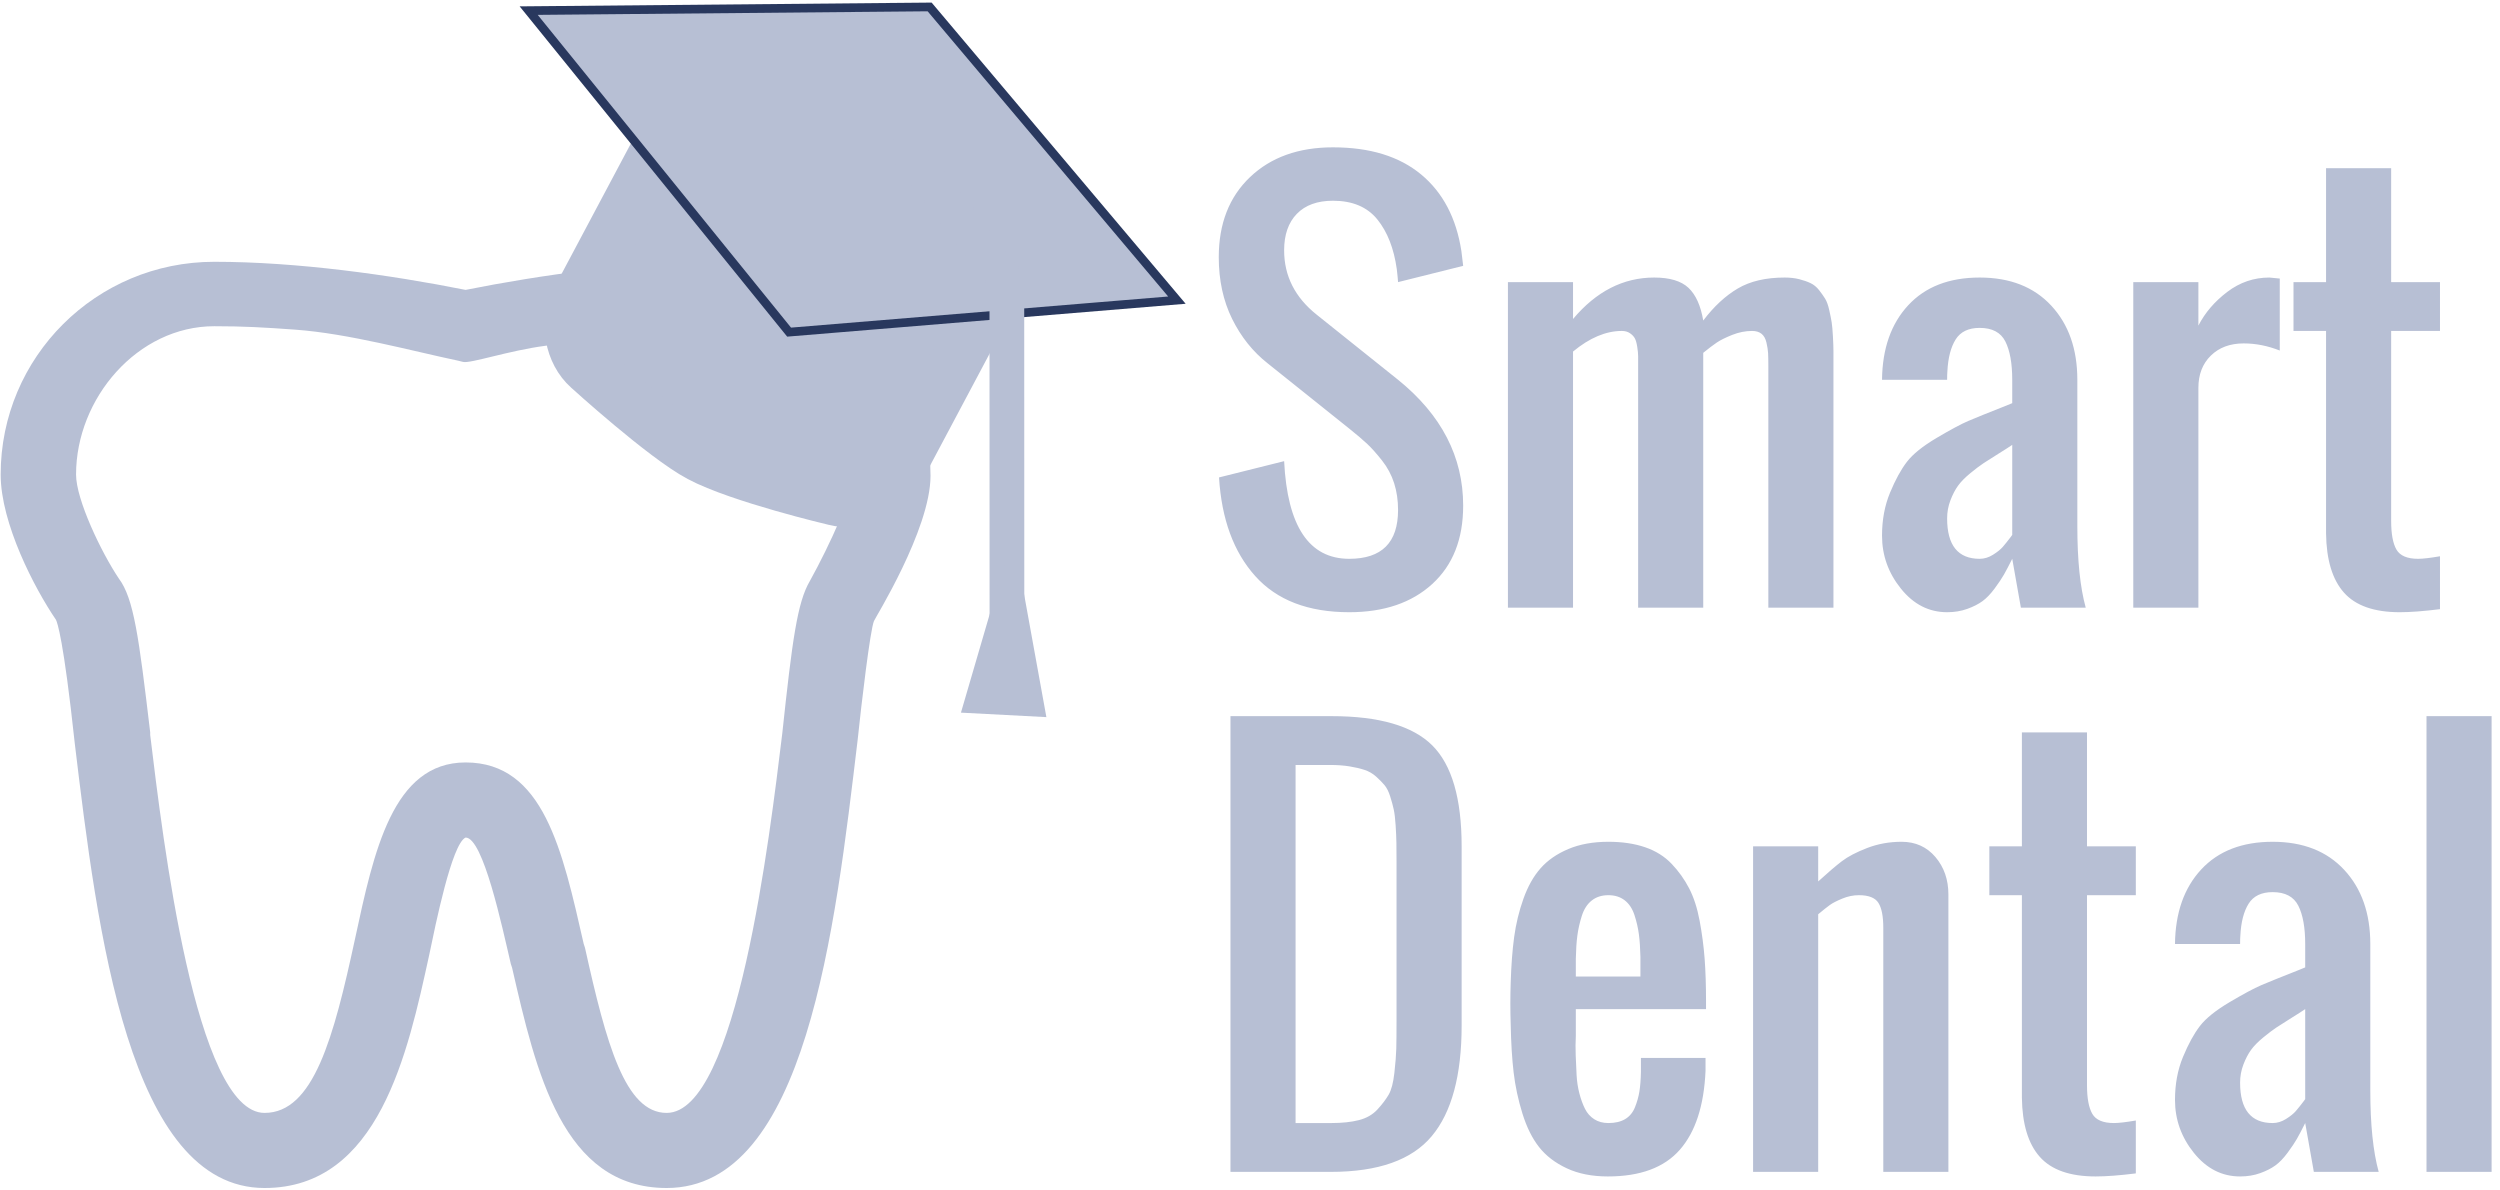
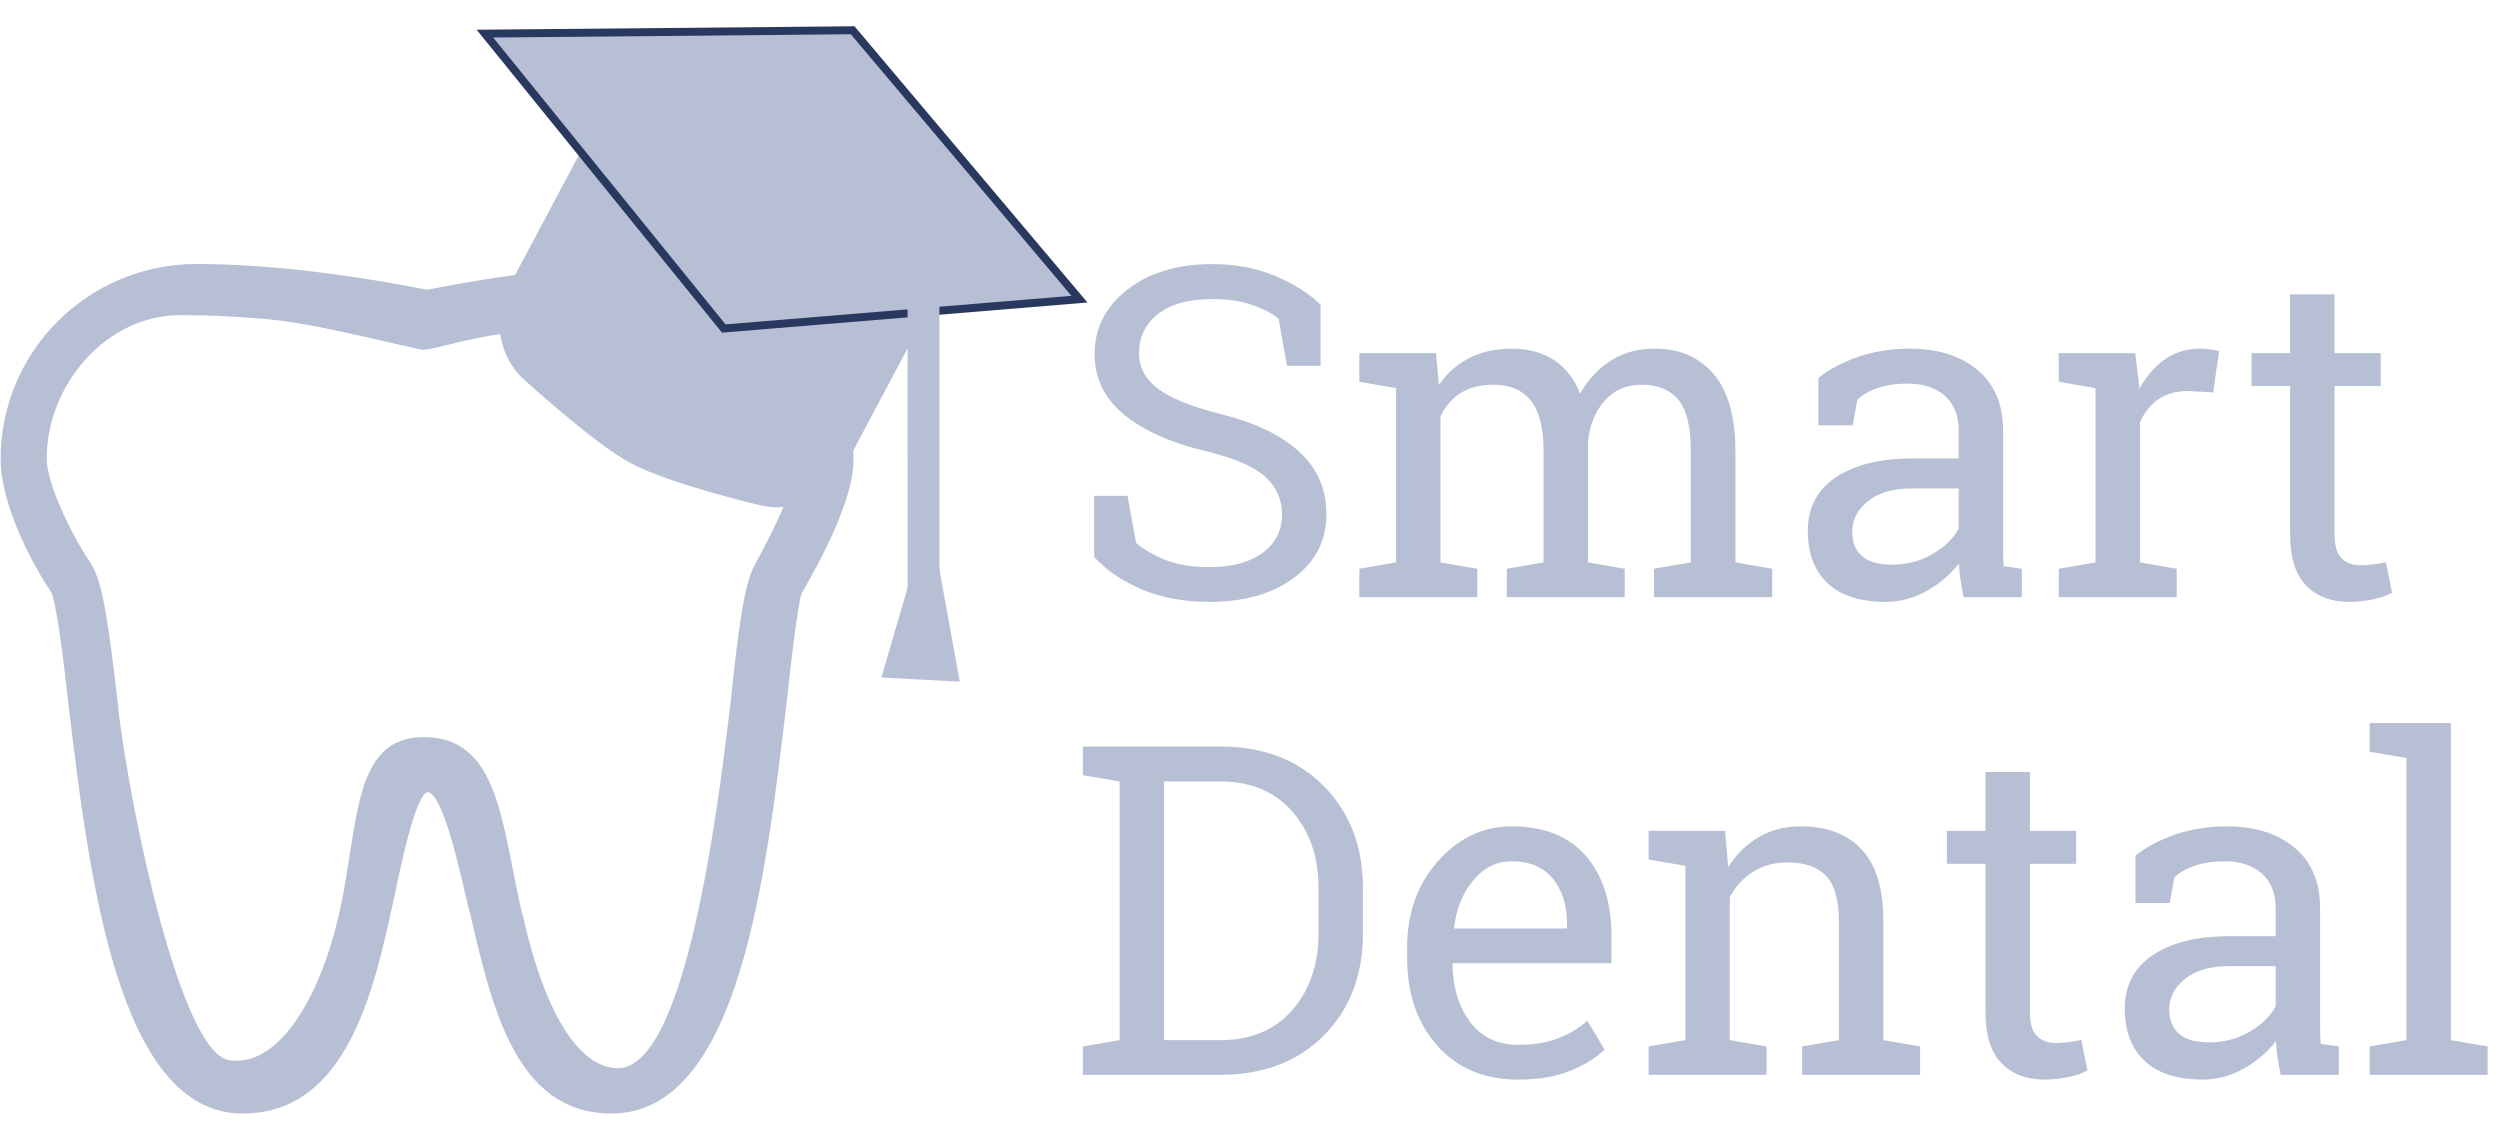
- <svg xmlns="http://www.w3.org/2000/svg" width="288px" height="137px" viewBox="0 0 288 137" version="1.1">
+ <svg xmlns="http://www.w3.org/2000/svg" width="314px" height="141px" viewBox="0 0 314 141" version="1.1">
  <defs />
  <g id="Page-1" stroke="none" stroke-width="1" fill="none" fill-rule="evenodd">
-     <g id="Wireframe" transform="translate(-96, -69)">
-       <g id="smart-logo" transform="translate(96, 66)">
+     <g id="Custom-Preset">
+       <g id="smart-logo">
        <g id="smart-tooth">
          <g id="noun_244249_cc" transform="translate(0, 33.1579)" fill="#B7BFD4">
            <g id="Group">
-               <path d="M53.636,3.238 C44.951,1.507 34.239,7.10542736e-15 24.685,7.10542736e-15 C11.078,7.10542736e-15 0.077,10.958 0.077,24.512 C0.077,30.135 3.985,37.633 6.446,41.238 C6.591,41.526 7.314,43.401 8.617,55.513 C11.223,77.141 14.842,106.7 30.475,106.7 C43.648,106.7 46.978,91.127 49.439,79.881 C50.162,76.42 52.044,67.048 53.636,66.327 C55.663,66.327 57.834,76.564 58.848,80.89 L58.992,81.323 C61.743,93.29 64.783,106.7 76.798,106.7 C92.866,106.7 96.195,76.853 98.801,55.08 C99.235,50.899 100.248,42.392 100.682,41.382 C100.682,41.238 107.196,30.856 107.196,24.656 C107.196,10.958 96.195,7.10542736e-15 82.588,7.10542736e-15 C73.034,7.10542736e-15 62.322,1.507 53.636,3.238 Z M24.685,7.423 C28.084,7.423 30.427,7.559 33.998,7.817 C40.16,8.261 47.544,10.296 52.768,11.391 L53.347,11.535 C54.187,11.744 58.649,10.22 62.821,9.678 C65.078,9.385 69.082,7.897 72.992,7.712 C76.798,7.532 80.515,8.651 82.443,8.651 C91.273,8.651 98.366,15.717 98.366,24.512 C98.366,26.531 95.616,32.587 93.3,36.768 C91.852,39.219 91.273,43.545 90.115,54.359 C88.668,66.183 84.904,98.049 76.798,98.049 C72.021,98.049 69.849,90.118 67.388,79.016 L67.244,78.583 C64.783,67.769 62.611,57.676 53.636,57.676 C45.241,57.676 43.069,67.913 40.898,78.006 C38.437,89.397 36.121,98.049 30.475,98.049 C22.514,98.049 18.75,66.471 17.303,54.503 L17.303,54.215 C16,43.257 15.421,38.787 13.684,36.48 C11.657,33.452 8.762,27.396 8.762,24.512 C8.762,15.717 15.855,7.423 24.685,7.423 Z" id="Shape" />
+               <path d="M53.636,3.238 C44.951,1.507 34.239,0 24.685,0 C11.078,0 0.077,10.958 0.077,24.512 C0.077,30.135 3.985,37.633 6.446,41.238 C6.591,41.526 7.314,43.401 8.617,55.513 C11.223,77.141 14.842,106.7 30.475,106.7 C43.648,106.7 46.978,91.127 49.439,79.881 C50.162,76.42 52.044,67.048 53.636,66.327 C55.663,66.327 57.834,76.564 58.848,80.89 L58.992,81.323 C61.743,93.29 64.783,106.7 76.798,106.7 C92.866,106.7 96.195,76.853 98.801,55.08 C99.235,50.899 100.248,42.392 100.682,41.382 C100.682,41.238 107.196,30.856 107.196,24.656 C107.196,10.958 96.195,0 82.588,0 C73.034,0 62.322,1.507 53.636,3.238 Z M22.659,6.423 C26.244,6.423 28.715,6.567 32.481,6.838 C38.98,7.307 46.767,9.452 52.277,10.608 L52.887,10.76 C53.773,10.98 58.479,9.372 62.879,8.801 C65.259,8.492 69.482,6.923 73.605,6.728 C77.62,6.538 81.54,7.718 83.573,7.718 C92.886,7.718 100.366,15.17 100.366,24.446 C100.366,26.575 97.466,32.962 95.023,37.372 C93.496,39.957 92.886,44.519 91.664,55.924 C90.138,68.393 86.168,101 77.619,101 C72.581,101 68.291,93.636 65.696,81.927 L65.543,81.471 C62.948,70.066 62.658,59.421 53.193,59.421 C44.338,59.421 45.048,70.218 42.758,80.863 C40.163,92.876 34.642,100.962 28.766,100 C22.659,99 16.4,68.697 14.873,56.076 L14.873,55.772 C13.499,44.215 12.889,39.5 11.057,37.067 C8.92,33.874 5.866,27.487 5.866,24.446 C5.866,15.17 13.347,6.423 22.659,6.423 Z" id="Shape" />
            </g>
          </g>
          <g id="Group" transform="translate(97.36056, 43.46465) rotate(-357) translate(-97.36056, -43.46465) translate(58.86056, 2.464647)">
            <path d="M17.19,15.645 C18.358,13.14 21.331,12.054 23.843,13.225 L52.699,26.681 C55.205,27.85 56.288,30.832 55.121,33.333 L45.225,54.556 C44.057,57.061 40.912,58.667 38.203,58.118 C38.203,58.118 27.114,56.113 22.428,53.928 C18.188,51.951 9.094,44.514 9.094,44.514 C6.931,42.796 6.127,39.369 7.293,36.869 L17.19,15.645 Z" id="Rectangle-1" stroke="#B7BFD4" stroke-width="6" fill="#B7BFD4" />
            <path d="M0.039,3.721 L46.144,0.88 L76.358,33.119 L31.938,39.138 L0.039,3.721 Z" id="Rectangle-2" stroke="#29385E" fill="#B7BFD4" />
            <path d="M43.125,15.965 L56.679,31.93 L58.764,71.517" id="Path-3" stroke="#B7BFD4" stroke-width="4" />
            <polygon id="Triangle-7" fill="#B7BFD4" points="58.929 61 63.857 81.877 54 81.877 " />
          </g>
        </g>
-         <path d="M155.432,73.527 C150.705,73.527 147.097,72.141 144.606,69.367 C142.116,66.594 140.725,62.805 140.432,58 L147.932,56.125 C148.303,63.625 150.803,67.375 155.432,67.375 C159.182,67.375 161.057,65.5 161.057,61.75 C161.057,60.637 160.905,59.606 160.603,58.659 C160.3,57.712 159.836,56.843 159.211,56.052 C158.586,55.261 158.02,54.626 157.512,54.147 C157.004,53.669 156.311,53.078 155.432,52.375 L146.057,44.875 C144.338,43.527 142.966,41.813 141.94,39.733 C140.915,37.653 140.402,35.285 140.402,32.629 C140.402,28.762 141.604,25.686 144.006,23.4 C146.408,21.115 149.592,19.973 153.557,19.973 C157.814,19.973 161.198,21.013 163.708,23.093 C166.218,25.173 167.766,28.117 168.352,31.926 C168.41,32.336 168.479,32.902 168.557,33.625 L161.057,35.5 C161.037,35.168 160.988,34.67 160.91,34.006 C160.578,31.623 159.831,29.714 158.669,28.278 C157.507,26.843 155.803,26.125 153.557,26.125 C151.76,26.125 150.373,26.628 149.396,27.634 C148.42,28.64 147.932,30.041 147.932,31.838 C147.932,34.787 149.182,37.258 151.682,39.25 L161.057,46.75 C166.057,50.793 168.557,55.627 168.557,61.252 C168.557,65.1 167.37,68.107 164.997,70.275 C162.624,72.443 159.436,73.527 155.432,73.527 L155.432,73.527 Z M173.713,73 L173.713,35.5 L181.213,35.5 L181.213,39.748 C183.889,36.564 187.004,34.973 190.559,34.973 C192.355,34.973 193.674,35.368 194.514,36.159 C195.354,36.95 195.92,38.205 196.213,39.924 C197.443,38.303 198.771,37.072 200.197,36.232 C201.623,35.393 203.42,34.973 205.588,34.973 C206.213,34.973 206.774,35.036 207.272,35.163 C207.771,35.29 208.205,35.441 208.576,35.617 C208.947,35.793 209.274,36.062 209.558,36.423 C209.841,36.784 210.075,37.116 210.261,37.419 C210.446,37.722 210.603,38.156 210.729,38.723 C210.856,39.289 210.949,39.758 211.008,40.129 C211.066,40.5 211.115,41.047 211.154,41.77 C211.193,42.492 211.213,43.059 211.213,43.469 L211.213,45.314 L211.213,45.725 L211.213,73 L203.713,73 L203.713,45.637 L203.713,45.168 C203.713,44.523 203.703,44.025 203.684,43.674 C203.664,43.322 203.601,42.917 203.493,42.458 C203.386,41.999 203.195,41.662 202.922,41.447 C202.648,41.232 202.287,41.125 201.838,41.125 C201.076,41.125 200.314,41.276 199.553,41.579 C198.791,41.882 198.2,42.175 197.78,42.458 C197.36,42.741 196.838,43.137 196.213,43.645 L196.213,73 L188.713,73 L188.713,45.783 L188.713,45.256 L188.713,44.025 C188.713,43.752 188.679,43.396 188.61,42.956 C188.542,42.517 188.449,42.189 188.332,41.975 C188.215,41.76 188.029,41.564 187.775,41.389 C187.521,41.213 187.209,41.125 186.838,41.125 C185.002,41.125 183.127,41.916 181.213,43.498 L181.213,73 L173.713,73 Z M228.059,67.375 C228.586,67.375 229.099,67.219 229.597,66.906 C230.095,66.594 230.471,66.291 230.725,65.998 C230.979,65.705 231.291,65.314 231.662,64.826 C231.721,64.729 231.77,64.66 231.809,64.621 L231.809,54.25 C231.496,54.465 230.979,54.797 230.256,55.246 C229.533,55.695 228.957,56.062 228.527,56.345 C228.098,56.628 227.58,57.019 226.975,57.517 C226.369,58.015 225.9,58.493 225.568,58.952 C225.236,59.411 224.943,59.973 224.689,60.637 C224.436,61.301 224.309,61.994 224.309,62.717 C224.309,65.822 225.559,67.375 228.059,67.375 L228.059,67.375 Z M224.309,73.527 C222.219,73.527 220.446,72.624 218.991,70.817 C217.536,69.011 216.809,66.975 216.809,64.709 C216.809,62.893 217.116,61.242 217.731,59.758 C218.347,58.273 218.996,57.087 219.68,56.198 C220.363,55.31 221.506,54.392 223.107,53.444 C224.709,52.497 225.92,51.848 226.74,51.496 C227.561,51.145 228.986,50.568 231.018,49.768 C231.369,49.631 231.633,49.523 231.809,49.445 L231.809,46.75 C231.809,44.855 231.545,43.386 231.018,42.341 C230.49,41.296 229.504,40.773 228.059,40.773 C226.77,40.773 225.847,41.218 225.29,42.106 C224.733,42.995 224.416,44.221 224.338,45.783 C224.318,45.998 224.309,46.32 224.309,46.75 L216.809,46.75 C216.848,43.156 217.854,40.295 219.826,38.166 C221.799,36.037 224.543,34.973 228.059,34.973 C231.555,34.973 234.304,36.052 236.306,38.21 C238.308,40.368 239.309,43.215 239.309,46.75 L239.309,63.625 C239.309,67.531 239.631,70.656 240.275,73 L232.805,73 L231.809,67.375 C231.418,68.156 231.101,68.762 230.856,69.191 C230.612,69.621 230.256,70.153 229.787,70.788 C229.318,71.423 228.85,71.911 228.381,72.253 C227.912,72.595 227.326,72.893 226.623,73.146 C225.92,73.4 225.148,73.527 224.309,73.527 L224.309,73.527 Z M245.754,73 L245.754,35.5 L253.254,35.5 L253.254,40.51 C254.016,39.025 255.124,37.731 256.579,36.628 C258.034,35.524 259.65,34.973 261.428,34.973 C261.486,34.973 261.887,35.012 262.629,35.09 L262.629,43.381 C261.242,42.834 259.855,42.561 258.469,42.561 C256.906,42.561 255.646,43.029 254.689,43.967 C253.732,44.904 253.254,46.145 253.254,47.688 L253.254,73 L245.754,73 Z M276.457,73.527 C273.508,73.527 271.364,72.775 270.026,71.271 C268.688,69.768 268,67.492 267.961,64.445 L267.961,41.125 L264.211,41.125 L264.211,35.5 L267.961,35.5 L267.961,22.375 L275.461,22.375 L275.461,35.5 L281.086,35.5 L281.086,41.125 L275.461,41.125 L275.461,63.01 C275.461,64.514 275.666,65.617 276.076,66.32 C276.486,67.023 277.316,67.375 278.566,67.375 C279.113,67.375 279.953,67.277 281.086,67.082 L281.086,73.176 C279.211,73.41 277.668,73.527 276.457,73.527 L276.457,73.527 Z M141.75,138 L141.75,85.5 L153.381,85.5 C158.869,85.5 162.741,86.623 164.997,88.869 C167.253,91.115 168.381,94.992 168.381,100.5 L168.381,121.125 C168.381,126.887 167.233,131.14 164.938,133.884 C162.644,136.628 158.772,138 153.322,138 L141.75,138 Z M149.25,132.375 L153.381,132.375 C154.611,132.375 155.666,132.263 156.545,132.038 C157.424,131.813 158.137,131.403 158.684,130.808 C159.23,130.212 159.66,129.646 159.973,129.108 C160.285,128.571 160.505,127.736 160.632,126.604 C160.759,125.471 160.832,124.538 160.852,123.806 C160.871,123.073 160.881,121.936 160.881,120.393 L160.881,119.25 L160.881,102.375 C160.881,101.418 160.876,100.656 160.866,100.09 C160.856,99.523 160.827,98.854 160.778,98.083 C160.729,97.312 160.656,96.701 160.559,96.252 C160.461,95.803 160.324,95.3 160.148,94.743 C159.973,94.187 159.753,93.752 159.489,93.439 C159.226,93.127 158.903,92.8 158.522,92.458 C158.142,92.116 157.702,91.862 157.204,91.696 C156.706,91.53 156.125,91.394 155.461,91.286 C154.797,91.179 154.055,91.125 153.234,91.125 L149.25,91.125 L149.25,132.375 Z M185.227,138.527 C183.41,138.527 181.833,138.215 180.495,137.59 C179.157,136.965 178.093,136.149 177.302,135.144 C176.511,134.138 175.871,132.849 175.383,131.276 C174.895,129.704 174.558,128.132 174.372,126.56 C174.187,124.987 174.074,123.156 174.035,121.066 C173.977,119.426 173.977,117.785 174.035,116.145 C174.094,114.191 174.226,112.458 174.431,110.944 C174.636,109.431 174.992,107.961 175.5,106.535 C176.008,105.109 176.667,103.938 177.478,103.02 C178.288,102.102 179.353,101.364 180.671,100.808 C181.989,100.251 183.527,99.973 185.285,99.973 C186.887,99.973 188.298,100.183 189.519,100.603 C190.739,101.022 191.755,101.657 192.565,102.507 C193.376,103.356 194.05,104.299 194.587,105.334 C195.124,106.369 195.529,107.624 195.803,109.099 C196.076,110.573 196.267,112.023 196.374,113.449 C196.481,114.875 196.535,116.516 196.535,118.371 L196.535,119.25 L181.535,119.25 L181.535,121.125 L181.535,122.326 C181.496,123.049 181.491,123.796 181.521,124.567 C181.55,125.339 181.584,126.096 181.623,126.838 C181.662,127.58 181.77,128.288 181.945,128.962 C182.121,129.636 182.336,130.227 182.59,130.734 C182.844,131.242 183.2,131.643 183.659,131.936 C184.118,132.229 184.66,132.375 185.285,132.375 C186.066,132.375 186.711,132.224 187.219,131.921 C187.727,131.618 188.103,131.164 188.347,130.559 C188.591,129.953 188.762,129.348 188.859,128.742 C188.957,128.137 189.016,127.375 189.035,126.457 L189.035,124.875 L196.477,124.875 L196.477,126.369 C196.301,130.373 195.314,133.4 193.518,135.451 C191.721,137.502 188.957,138.527 185.227,138.527 L185.227,138.527 Z M181.535,115.5 L188.977,115.5 L188.977,113.244 C188.957,112.248 188.898,111.379 188.801,110.637 C188.703,109.895 188.532,109.152 188.288,108.41 C188.044,107.668 187.668,107.102 187.16,106.711 C186.652,106.32 186.027,106.125 185.285,106.125 C184.523,106.125 183.884,106.33 183.366,106.74 C182.849,107.15 182.468,107.741 182.224,108.513 C181.979,109.284 181.809,110.041 181.711,110.783 C181.613,111.525 181.555,112.414 181.535,113.449 L181.535,115.5 Z M201.955,138 L201.955,100.5 L209.455,100.5 L209.455,104.543 C210.568,103.527 211.477,102.751 212.18,102.214 C212.883,101.677 213.854,101.169 215.095,100.69 C216.335,100.212 217.658,99.973 219.064,99.973 C220.666,99.973 221.965,100.559 222.961,101.73 C223.957,102.902 224.455,104.338 224.455,106.037 L224.455,138 L216.955,138 L216.955,109.875 C216.955,108.566 216.77,107.614 216.398,107.019 C216.027,106.423 215.275,106.125 214.143,106.125 C213.498,106.125 212.858,106.257 212.224,106.521 C211.589,106.784 211.115,107.028 210.803,107.253 C210.49,107.478 210.041,107.834 209.455,108.322 L209.455,138 L201.955,138 Z M241.418,138.527 C238.469,138.527 236.325,137.775 234.987,136.271 C233.649,134.768 232.961,132.492 232.922,129.445 L232.922,106.125 L229.172,106.125 L229.172,100.5 L232.922,100.5 L232.922,87.375 L240.422,87.375 L240.422,100.5 L246.047,100.5 L246.047,106.125 L240.422,106.125 L240.422,128.01 C240.422,129.514 240.627,130.617 241.037,131.32 C241.447,132.023 242.277,132.375 243.527,132.375 C244.074,132.375 244.914,132.277 246.047,132.082 L246.047,138.176 C244.172,138.41 242.629,138.527 241.418,138.527 L241.418,138.527 Z M261.809,132.375 C262.336,132.375 262.849,132.219 263.347,131.906 C263.845,131.594 264.221,131.291 264.475,130.998 C264.729,130.705 265.041,130.314 265.412,129.826 C265.471,129.729 265.52,129.66 265.559,129.621 L265.559,119.25 C265.246,119.465 264.729,119.797 264.006,120.246 C263.283,120.695 262.707,121.062 262.277,121.345 C261.848,121.628 261.33,122.019 260.725,122.517 C260.119,123.015 259.65,123.493 259.318,123.952 C258.986,124.411 258.693,124.973 258.439,125.637 C258.186,126.301 258.059,126.994 258.059,127.717 C258.059,130.822 259.309,132.375 261.809,132.375 L261.809,132.375 Z M258.059,138.527 C255.969,138.527 254.196,137.624 252.741,135.817 C251.286,134.011 250.559,131.975 250.559,129.709 C250.559,127.893 250.866,126.242 251.481,124.758 C252.097,123.273 252.746,122.087 253.43,121.198 C254.113,120.31 255.256,119.392 256.857,118.444 C258.459,117.497 259.67,116.848 260.49,116.496 C261.311,116.145 262.736,115.568 264.768,114.768 C265.119,114.631 265.383,114.523 265.559,114.445 L265.559,111.75 C265.559,109.855 265.295,108.386 264.768,107.341 C264.24,106.296 263.254,105.773 261.809,105.773 C260.52,105.773 259.597,106.218 259.04,107.106 C258.483,107.995 258.166,109.221 258.088,110.783 C258.068,110.998 258.059,111.32 258.059,111.75 L250.559,111.75 C250.598,108.156 251.604,105.295 253.576,103.166 C255.549,101.037 258.293,99.973 261.809,99.973 C265.305,99.973 268.054,101.052 270.056,103.21 C272.058,105.368 273.059,108.215 273.059,111.75 L273.059,128.625 C273.059,132.531 273.381,135.656 274.025,138 L266.555,138 L265.559,132.375 C265.168,133.156 264.851,133.762 264.606,134.191 C264.362,134.621 264.006,135.153 263.537,135.788 C263.068,136.423 262.6,136.911 262.131,137.253 C261.662,137.595 261.076,137.893 260.373,138.146 C259.67,138.4 258.898,138.527 258.059,138.527 L258.059,138.527 Z M279.533,138 L279.533,85.5 L287.033,85.5 L287.033,138 L279.533,138 Z" id="Smart-" fill="#B7BFD4" />
+         <path d="M165.86,45.943 L161.641,45.943 L160.593,40.053 C159.743,39.335 158.61,38.741 157.194,38.269 C155.778,37.797 154.136,37.561 152.267,37.561 C149.302,37.561 147.027,38.188 145.441,39.444 C143.855,40.699 143.062,42.337 143.062,44.357 C143.062,46.151 143.87,47.647 145.484,48.846 C147.098,50.045 149.708,51.098 153.314,52.004 C157.657,53.08 160.956,54.666 163.212,56.762 C165.469,58.857 166.597,61.453 166.597,64.55 C166.597,67.873 165.242,70.544 162.533,72.564 C159.823,74.585 156.279,75.595 151.898,75.595 C148.727,75.595 145.909,75.076 143.445,74.037 C140.981,72.999 138.975,71.639 137.427,69.959 L137.427,62.284 L141.618,62.284 L142.694,68.203 C143.771,69.09 145.054,69.817 146.546,70.384 C148.037,70.95 149.822,71.233 151.898,71.233 C154.712,71.233 156.935,70.639 158.568,69.449 C160.201,68.26 161.018,66.646 161.018,64.606 C161.018,62.718 160.31,61.137 158.894,59.863 C157.478,58.588 154.976,57.517 151.389,56.648 C147.027,55.61 143.619,54.081 141.165,52.061 C138.711,50.04 137.483,47.501 137.483,44.442 C137.483,41.214 138.852,38.528 141.59,36.385 C144.327,34.242 147.886,33.171 152.267,33.171 C155.155,33.171 157.784,33.666 160.154,34.658 C162.523,35.649 164.425,36.853 165.86,38.269 L165.86,45.943 Z M170.731,71.432 L175.348,70.639 L175.348,48.747 L170.731,47.954 L170.731,44.357 L180.36,44.357 L180.729,48.351 C181.71,46.897 182.975,45.773 184.523,44.98 C186.072,44.187 187.865,43.791 189.904,43.791 C191.943,43.791 193.694,44.263 195.158,45.207 C196.621,46.151 197.721,47.567 198.457,49.455 C199.42,47.718 200.694,46.34 202.28,45.32 C203.866,44.301 205.716,43.791 207.831,43.791 C210.965,43.791 213.438,44.862 215.251,47.005 C217.063,49.148 217.97,52.372 217.97,56.677 L217.97,70.639 L222.586,71.432 L222.586,75 L207.746,75 L207.746,71.432 L212.362,70.639 L212.362,56.62 C212.362,53.599 211.843,51.461 210.805,50.206 C209.766,48.95 208.228,48.322 206.188,48.322 C204.244,48.322 202.681,49.007 201.501,50.375 C200.321,51.744 199.637,53.467 199.448,55.544 L199.448,70.639 L204.064,71.432 L204.064,75 L189.253,75 L189.253,71.432 L193.869,70.639 L193.869,56.62 C193.869,53.75 193.336,51.65 192.269,50.319 C191.202,48.988 189.659,48.322 187.639,48.322 C185.939,48.322 184.542,48.672 183.447,49.37 C182.352,50.069 181.512,51.05 180.927,52.315 L180.927,70.639 L185.543,71.432 L185.543,75 L170.731,75 L170.731,71.432 Z M246.63,75 C246.46,74.169 246.328,73.424 246.233,72.763 C246.139,72.102 246.073,71.441 246.035,70.78 C244.959,72.159 243.614,73.305 242,74.221 C240.385,75.137 238.662,75.595 236.831,75.595 C233.64,75.595 231.214,74.816 229.553,73.258 C227.891,71.701 227.061,69.506 227.061,66.674 C227.061,63.766 228.236,61.524 230.586,59.948 C232.937,58.371 236.161,57.583 240.258,57.583 L246.007,57.583 L246.007,54.015 C246.007,52.221 245.44,50.8 244.308,49.752 C243.175,48.705 241.598,48.181 239.578,48.181 C238.181,48.181 236.949,48.36 235.882,48.719 C234.816,49.077 233.952,49.568 233.291,50.191 L232.696,53.42 L228.392,53.42 L228.392,47.473 C229.789,46.359 231.479,45.467 233.461,44.796 C235.443,44.126 237.596,43.791 239.918,43.791 C243.392,43.791 246.205,44.678 248.357,46.453 C250.51,48.228 251.586,50.767 251.586,54.071 L251.586,68.826 C251.586,69.223 251.591,69.61 251.6,69.987 C251.61,70.365 251.633,70.743 251.671,71.12 L253.937,71.432 L253.937,75 L246.63,75 Z M237.652,70.922 C239.503,70.922 241.192,70.478 242.722,69.591 C244.251,68.703 245.346,67.637 246.007,66.391 L246.007,61.35 L240.06,61.35 C237.775,61.35 235.967,61.878 234.636,62.936 C233.305,63.993 232.64,65.277 232.64,66.787 C232.64,68.128 233.055,69.152 233.886,69.86 C234.716,70.568 235.972,70.922 237.652,70.922 L237.652,70.922 Z M258.581,47.954 L258.581,44.357 L268.182,44.357 L268.72,48.804 C269.588,47.237 270.66,46.009 271.934,45.122 C273.209,44.235 274.667,43.791 276.31,43.791 C276.744,43.791 277.192,43.824 277.655,43.89 C278.117,43.956 278.471,44.027 278.717,44.103 L277.98,49.285 L274.809,49.115 C273.336,49.115 272.099,49.46 271.099,50.149 C270.098,50.838 269.324,51.806 268.776,53.052 L268.776,70.639 L273.393,71.432 L273.393,75 L258.581,75 L258.581,71.432 L263.197,70.639 L263.197,48.747 L258.581,47.954 Z M293.217,36.966 L293.217,44.357 L299.022,44.357 L299.022,48.492 L293.217,48.492 L293.217,67.099 C293.217,68.534 293.514,69.544 294.109,70.129 C294.704,70.714 295.492,71.007 296.474,71.007 C296.965,71.007 297.517,70.964 298.13,70.879 C298.744,70.794 299.258,70.705 299.674,70.61 L300.438,74.434 C299.91,74.773 299.136,75.052 298.116,75.269 C297.097,75.486 296.077,75.595 295.058,75.595 C292.792,75.595 290.989,74.91 289.648,73.542 C288.308,72.173 287.638,70.025 287.638,67.099 L287.638,48.492 L282.795,48.492 L282.795,44.357 L287.638,44.357 L287.638,36.966 L293.217,36.966 Z M153.286,93.766 C158.667,93.766 162.995,95.422 166.271,98.736 C169.547,102.049 171.185,106.33 171.185,111.579 L171.185,117.215 C171.185,122.482 169.547,126.763 166.271,130.058 C162.995,133.353 158.667,135 153.286,135 L136.011,135 L136.011,131.432 L140.627,130.639 L140.627,98.155 L136.011,97.362 L136.011,93.766 L140.627,93.766 L153.286,93.766 Z M146.206,98.155 L146.206,130.639 L153.286,130.639 C157.1,130.639 160.107,129.383 162.306,126.872 C164.506,124.361 165.605,121.142 165.605,117.215 L165.605,111.522 C165.605,107.633 164.506,104.433 162.306,101.922 C160.107,99.411 157.1,98.155 153.286,98.155 L146.206,98.155 Z M190.697,135.595 C186.43,135.595 183.037,134.174 180.516,131.333 C177.996,128.491 176.735,124.805 176.735,120.273 L176.735,119.027 C176.735,114.666 178.033,111.036 180.629,108.138 C183.225,105.24 186.298,103.791 189.848,103.791 C193.964,103.791 197.083,105.037 199.208,107.529 C201.332,110.021 202.394,113.344 202.394,117.498 L202.394,120.981 L182.513,120.981 L182.428,121.123 C182.484,124.068 183.23,126.49 184.665,128.387 C186.1,130.285 188.111,131.233 190.697,131.233 C192.585,131.233 194.242,130.964 195.667,130.426 C197.093,129.888 198.325,129.147 199.363,128.203 L201.544,131.828 C200.449,132.885 199,133.778 197.197,134.504 C195.394,135.231 193.227,135.595 190.697,135.595 L190.697,135.595 Z M189.848,108.181 C187.979,108.181 186.383,108.969 185.062,110.545 C183.74,112.122 182.928,114.1 182.626,116.479 L182.683,116.62 L196.814,116.62 L196.814,115.884 C196.814,113.694 196.229,111.862 195.059,110.39 C193.888,108.917 192.151,108.181 189.848,108.181 L189.848,108.181 Z M207.066,131.432 L211.683,130.639 L211.683,108.747 L207.066,107.954 L207.066,104.357 L216.667,104.357 L217.063,108.917 C218.083,107.293 219.362,106.033 220.901,105.136 C222.44,104.239 224.191,103.791 226.154,103.791 C229.458,103.791 232.017,104.759 233.829,106.694 C235.642,108.629 236.548,111.617 236.548,115.657 L236.548,130.639 L241.164,131.432 L241.164,135 L226.353,135 L226.353,131.432 L230.969,130.639 L230.969,115.771 C230.969,113.071 230.435,111.154 229.369,110.021 C228.302,108.889 226.674,108.322 224.483,108.322 C222.879,108.322 221.458,108.709 220.221,109.483 C218.985,110.257 217.998,111.315 217.262,112.655 L217.262,130.639 L221.878,131.432 L221.878,135 L207.066,135 L207.066,131.432 Z M254.956,96.966 L254.956,104.357 L260.762,104.357 L260.762,108.492 L254.956,108.492 L254.956,127.099 C254.956,128.534 255.253,129.544 255.848,130.129 C256.443,130.714 257.231,131.007 258.213,131.007 C258.704,131.007 259.256,130.964 259.87,130.879 C260.483,130.794 260.998,130.705 261.413,130.61 L262.178,134.434 C261.649,134.773 260.875,135.052 259.855,135.269 C258.836,135.486 257.816,135.595 256.797,135.595 C254.531,135.595 252.728,134.91 251.388,133.542 C250.047,132.173 249.377,130.025 249.377,127.099 L249.377,108.492 L244.534,108.492 L244.534,104.357 L249.377,104.357 L249.377,96.966 L254.956,96.966 Z M286.448,135 C286.278,134.169 286.146,133.424 286.052,132.763 C285.957,132.102 285.891,131.441 285.854,130.78 C284.777,132.159 283.432,133.305 281.818,134.221 C280.204,135.137 278.481,135.595 276.649,135.595 C273.459,135.595 271.033,134.816 269.371,133.258 C267.71,131.701 266.879,129.506 266.879,126.674 C266.879,123.766 268.054,121.524 270.405,119.948 C272.755,118.371 275.979,117.583 280.076,117.583 L285.825,117.583 L285.825,114.015 C285.825,112.221 285.259,110.8 284.126,109.752 C282.993,108.705 281.417,108.181 279.396,108.181 C277.999,108.181 276.767,108.36 275.701,108.719 C274.634,109.077 273.77,109.568 273.109,110.191 L272.515,113.42 L268.21,113.42 L268.21,107.473 C269.607,106.359 271.297,105.467 273.279,104.796 C275.262,104.126 277.414,103.791 279.736,103.791 C283.21,103.791 286.023,104.678 288.176,106.453 C290.328,108.228 291.404,110.767 291.404,114.071 L291.404,128.826 C291.404,129.223 291.409,129.61 291.418,129.987 C291.428,130.365 291.451,130.743 291.489,131.12 L293.755,131.432 L293.755,135 L286.448,135 Z M277.471,130.922 C279.321,130.922 281.011,130.478 282.54,129.591 C284.069,128.703 285.164,127.637 285.825,126.391 L285.825,121.35 L279.878,121.35 C277.593,121.35 275.786,121.878 274.455,122.936 C273.124,123.993 272.458,125.277 272.458,126.787 C272.458,128.128 272.873,129.152 273.704,129.86 C274.535,130.568 275.79,130.922 277.471,130.922 L277.471,130.922 Z M297.635,94.417 L297.635,90.82 L307.83,90.82 L307.83,130.639 L312.446,131.432 L312.446,135 L297.635,135 L297.635,131.432 L302.251,130.639 L302.251,95.21 L297.635,94.417 Z" id="Smart" fill="#B7BFD4" />
      </g>
    </g>
  </g>
</svg>
